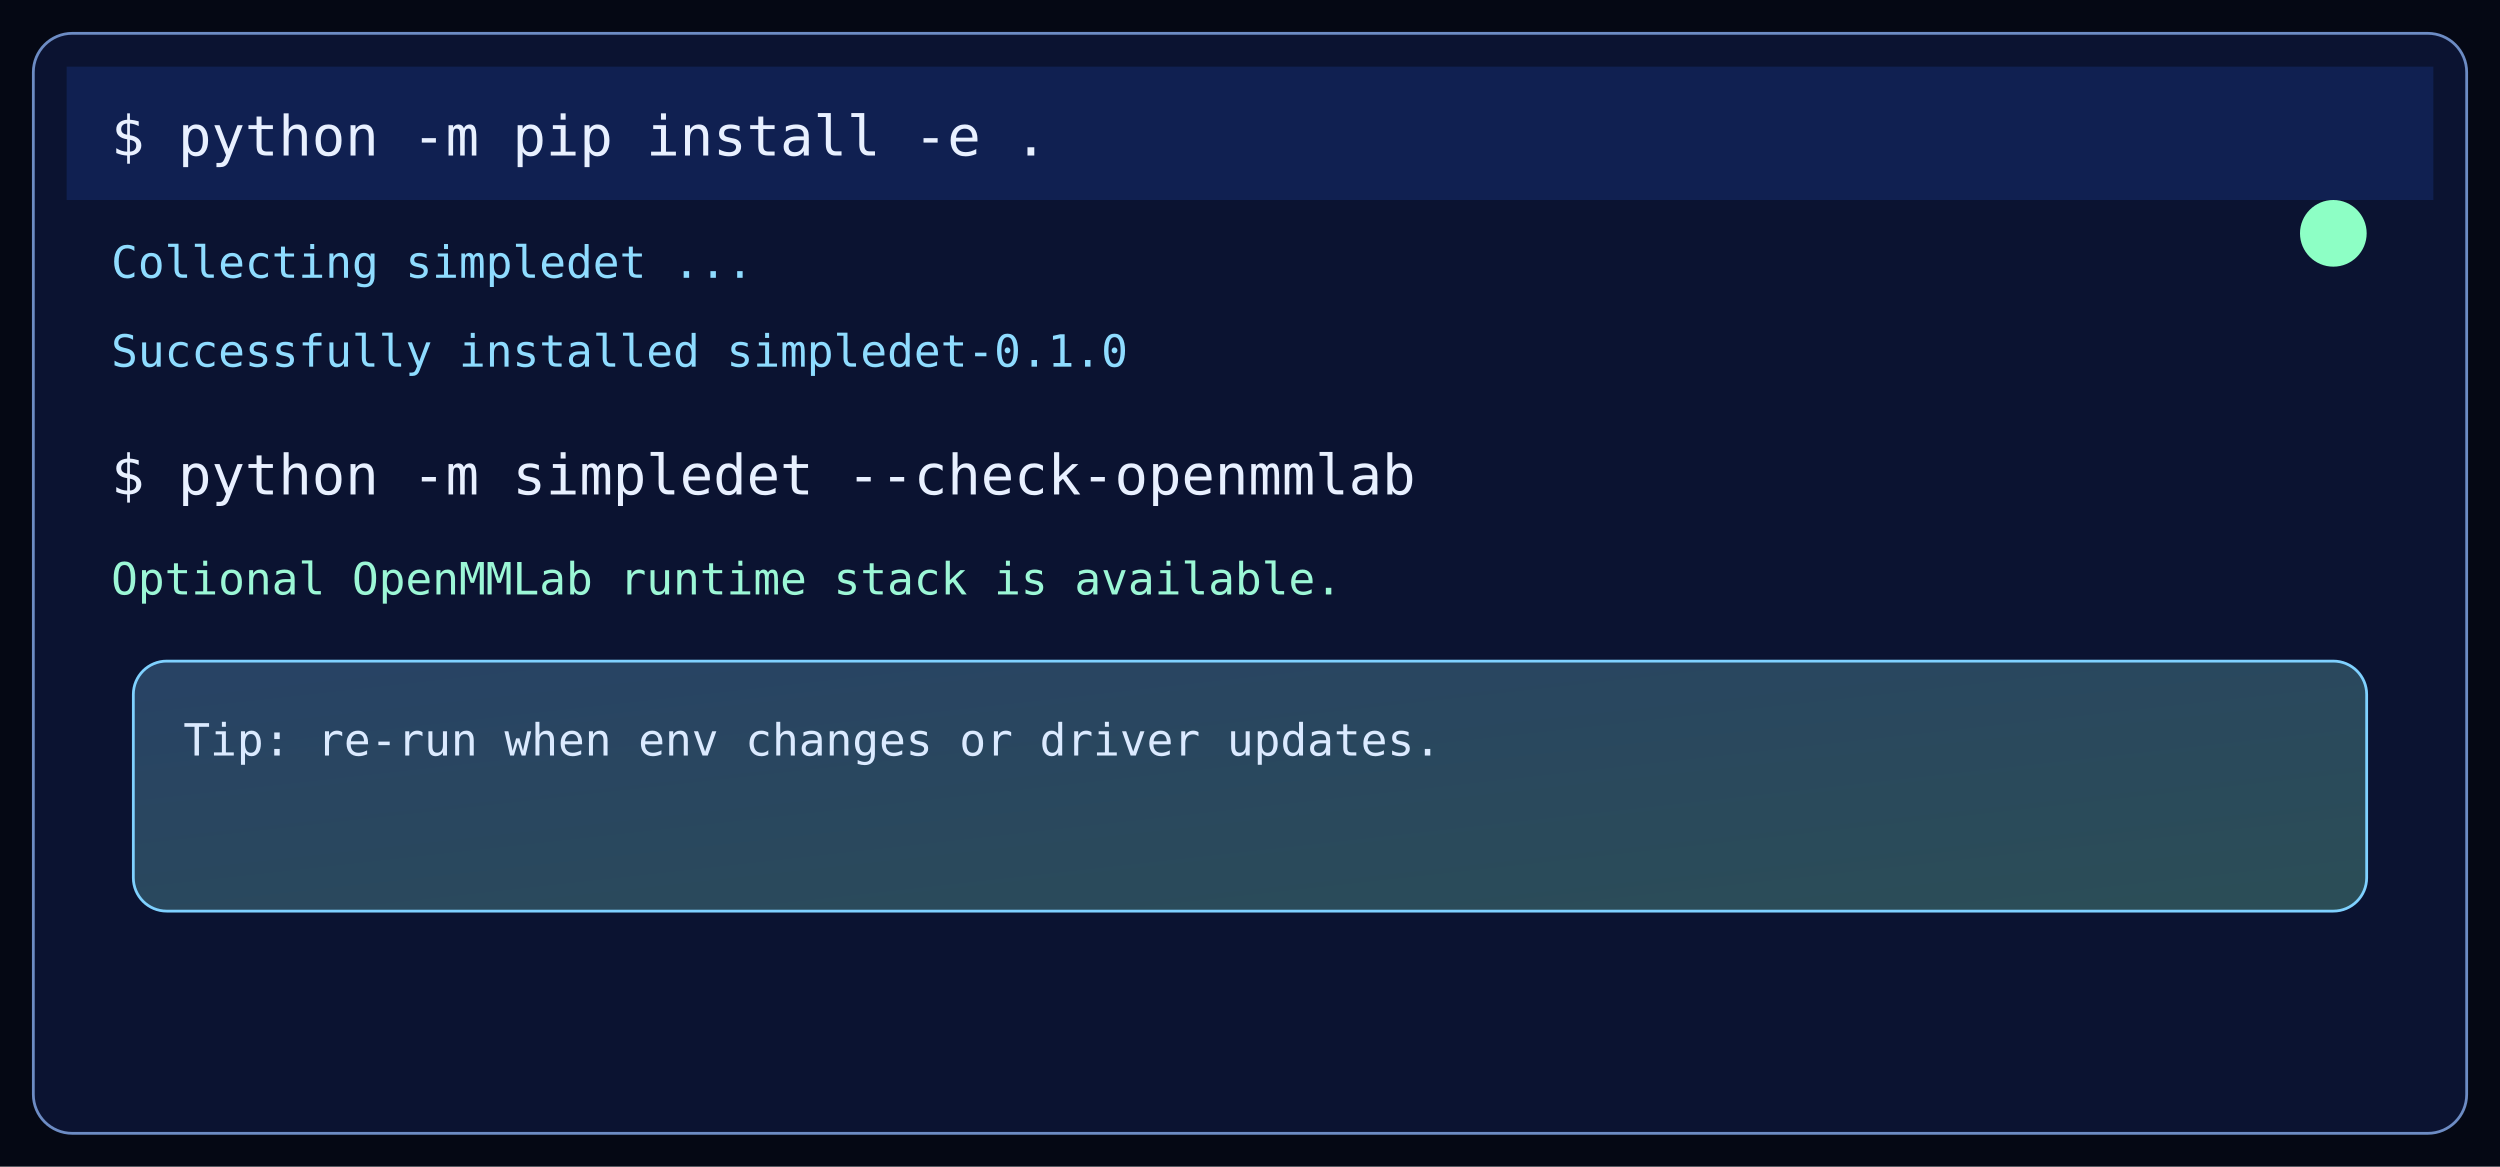
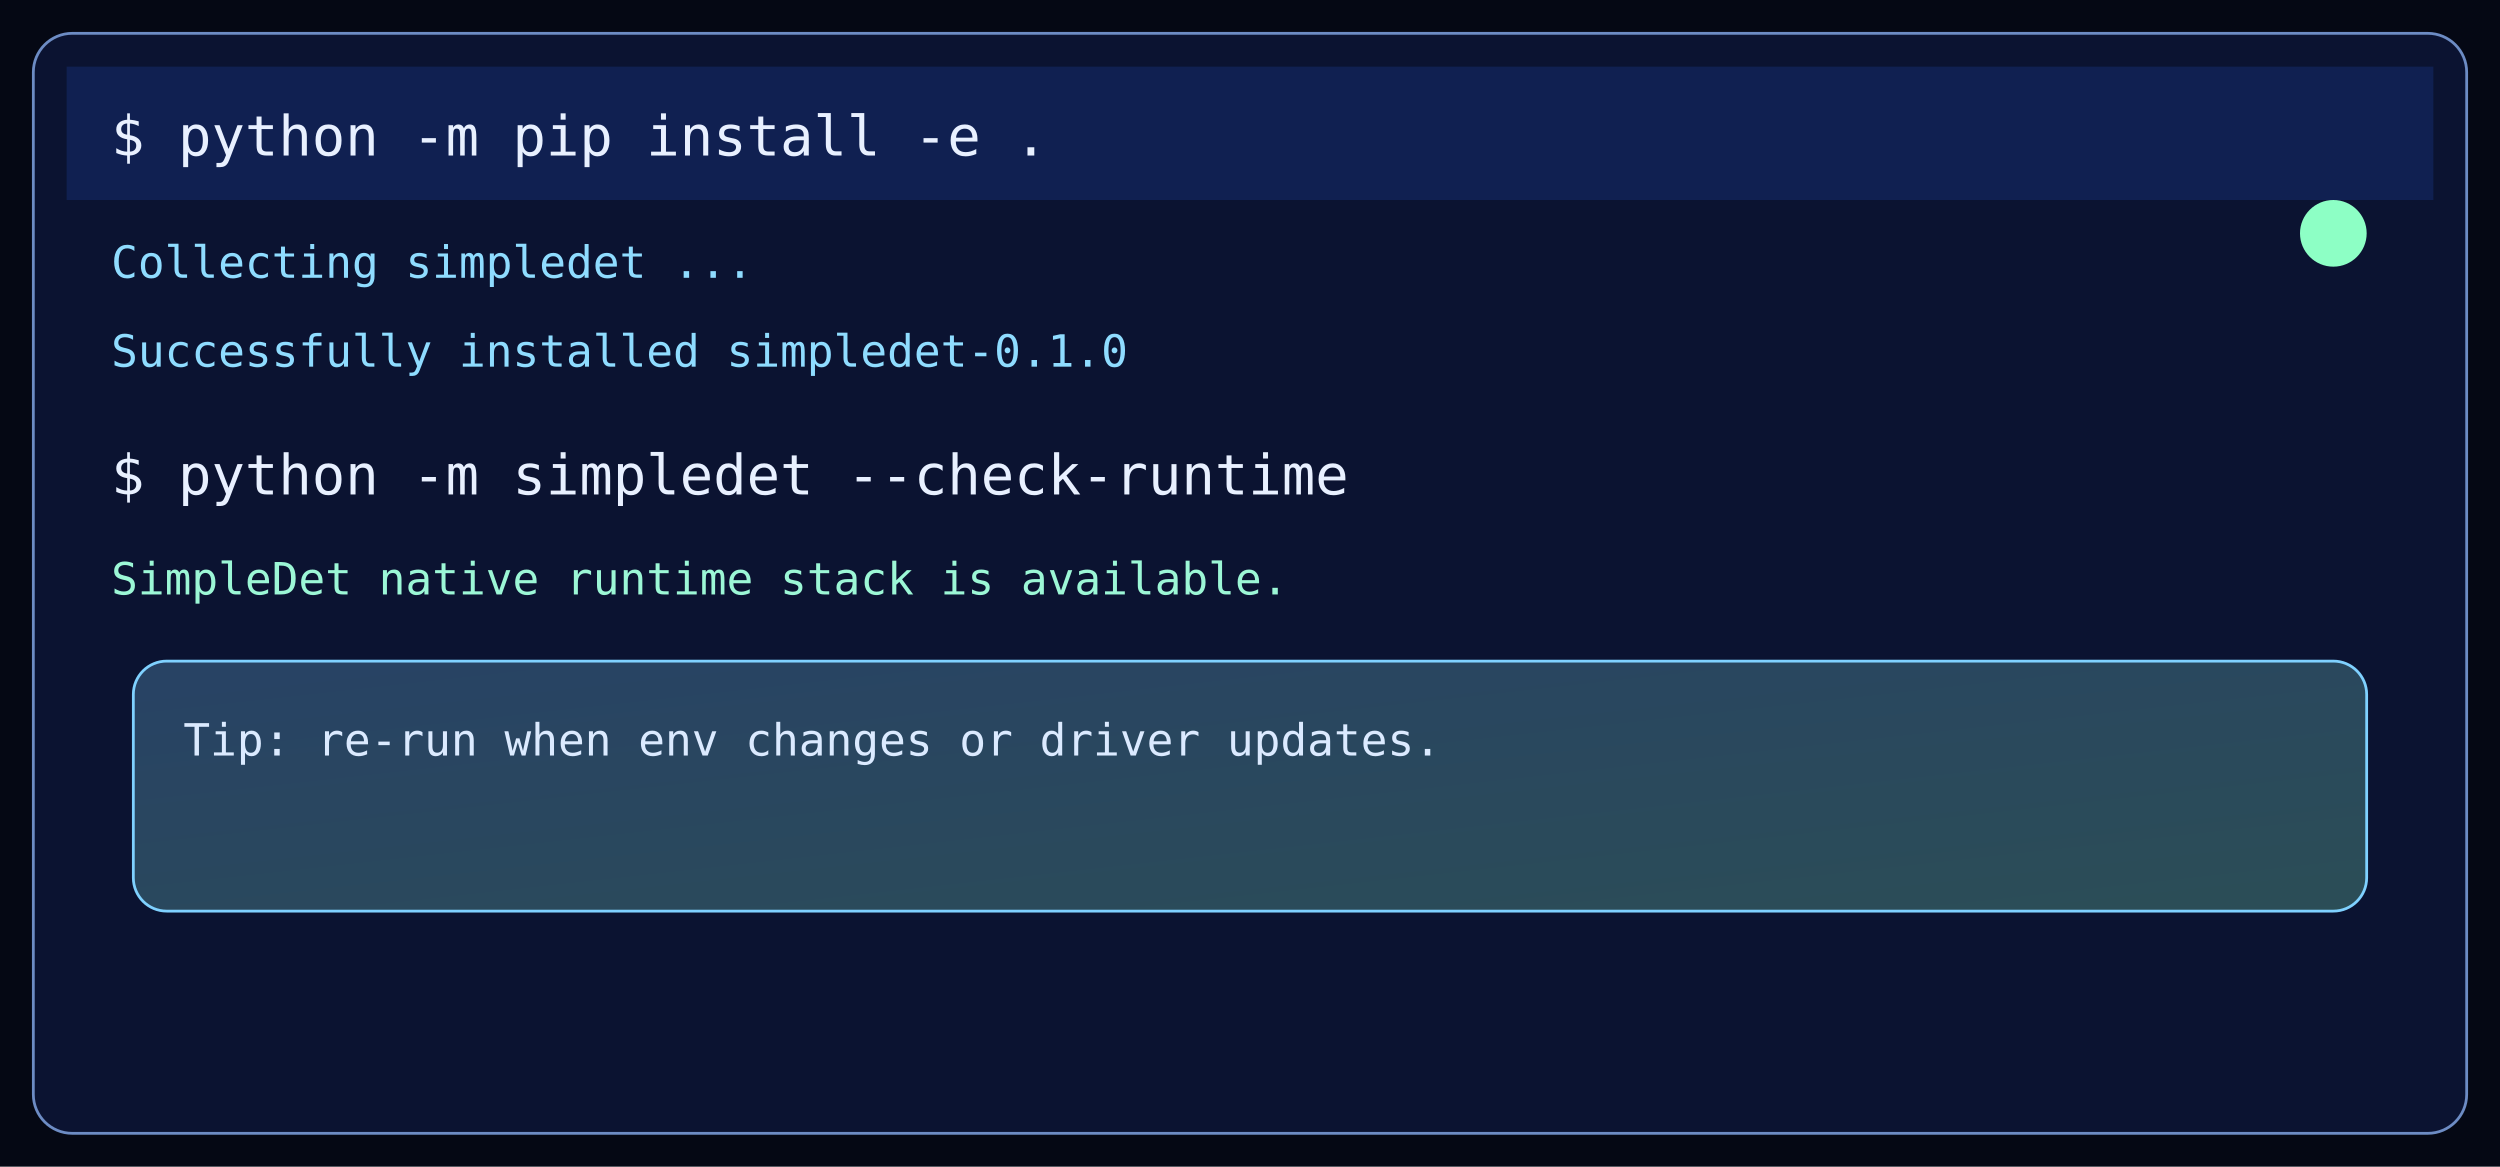
<svg xmlns="http://www.w3.org/2000/svg" width="900" height="420" viewBox="0 0 900 420" role="img" aria-label="install workflow">
  <defs>
    <linearGradient id="g1" x1="0" y1="0" x2="1" y2="1">
      <stop offset="0%" stop-color="#7fd1ff" stop-opacity="0.25" />
      <stop offset="100%" stop-color="#8dffc5" stop-opacity="0.25" />
    </linearGradient>
  </defs>
  <rect width="900" height="420" fill="#050814" />
  <rect x="12" y="12" width="876" height="396" rx="14" fill="#0b1331" stroke="#6d8cc4" />
  <rect x="24" y="24" width="852" height="48" fill="#102051" />
  <text x="40" y="56" fill="#e8f0ff" font-family="monospace" font-size="20">$ python -m pip install -e .</text>
  <text x="40" y="100" fill="#8fdcff" font-family="monospace" font-size="16">Collecting simpledet ...
</text>
  <text x="40" y="132" fill="#8fdcff" font-family="monospace" font-size="16">Successfully installed simpledet-0.1.0</text>
-   <text x="40" y="178" fill="#e8f0ff" font-family="monospace" font-size="20">$ python -m simpledet --check-openmmlab</text>
-   <text x="40" y="214" fill="#9cf7d6" font-family="monospace" font-size="16">Optional OpenMMLab runtime stack is available.</text>
+   <text x="40" y="178" fill="#e8f0ff" font-family="monospace" font-size="20">$ python -m simpledet --check-runtime</text>
+   <text x="40" y="214" fill="#9cf7d6" font-family="monospace" font-size="16">SimpleDet native runtime stack is available.</text>
  <rect x="48" y="238" width="804" height="90" rx="12" fill="url(#g1)" stroke="#7fd1ff" />
  <text x="66" y="272" fill="#dbeaff" font-family="monospace" font-size="16">Tip: re-run when env changes or driver updates.</text>
  <circle cx="840" cy="84" r="12" fill="#8dffc5">
    <animate attributeName="r" values="10;14;10" dur="3s" repeatCount="indefinite" />
  </circle>
</svg>
